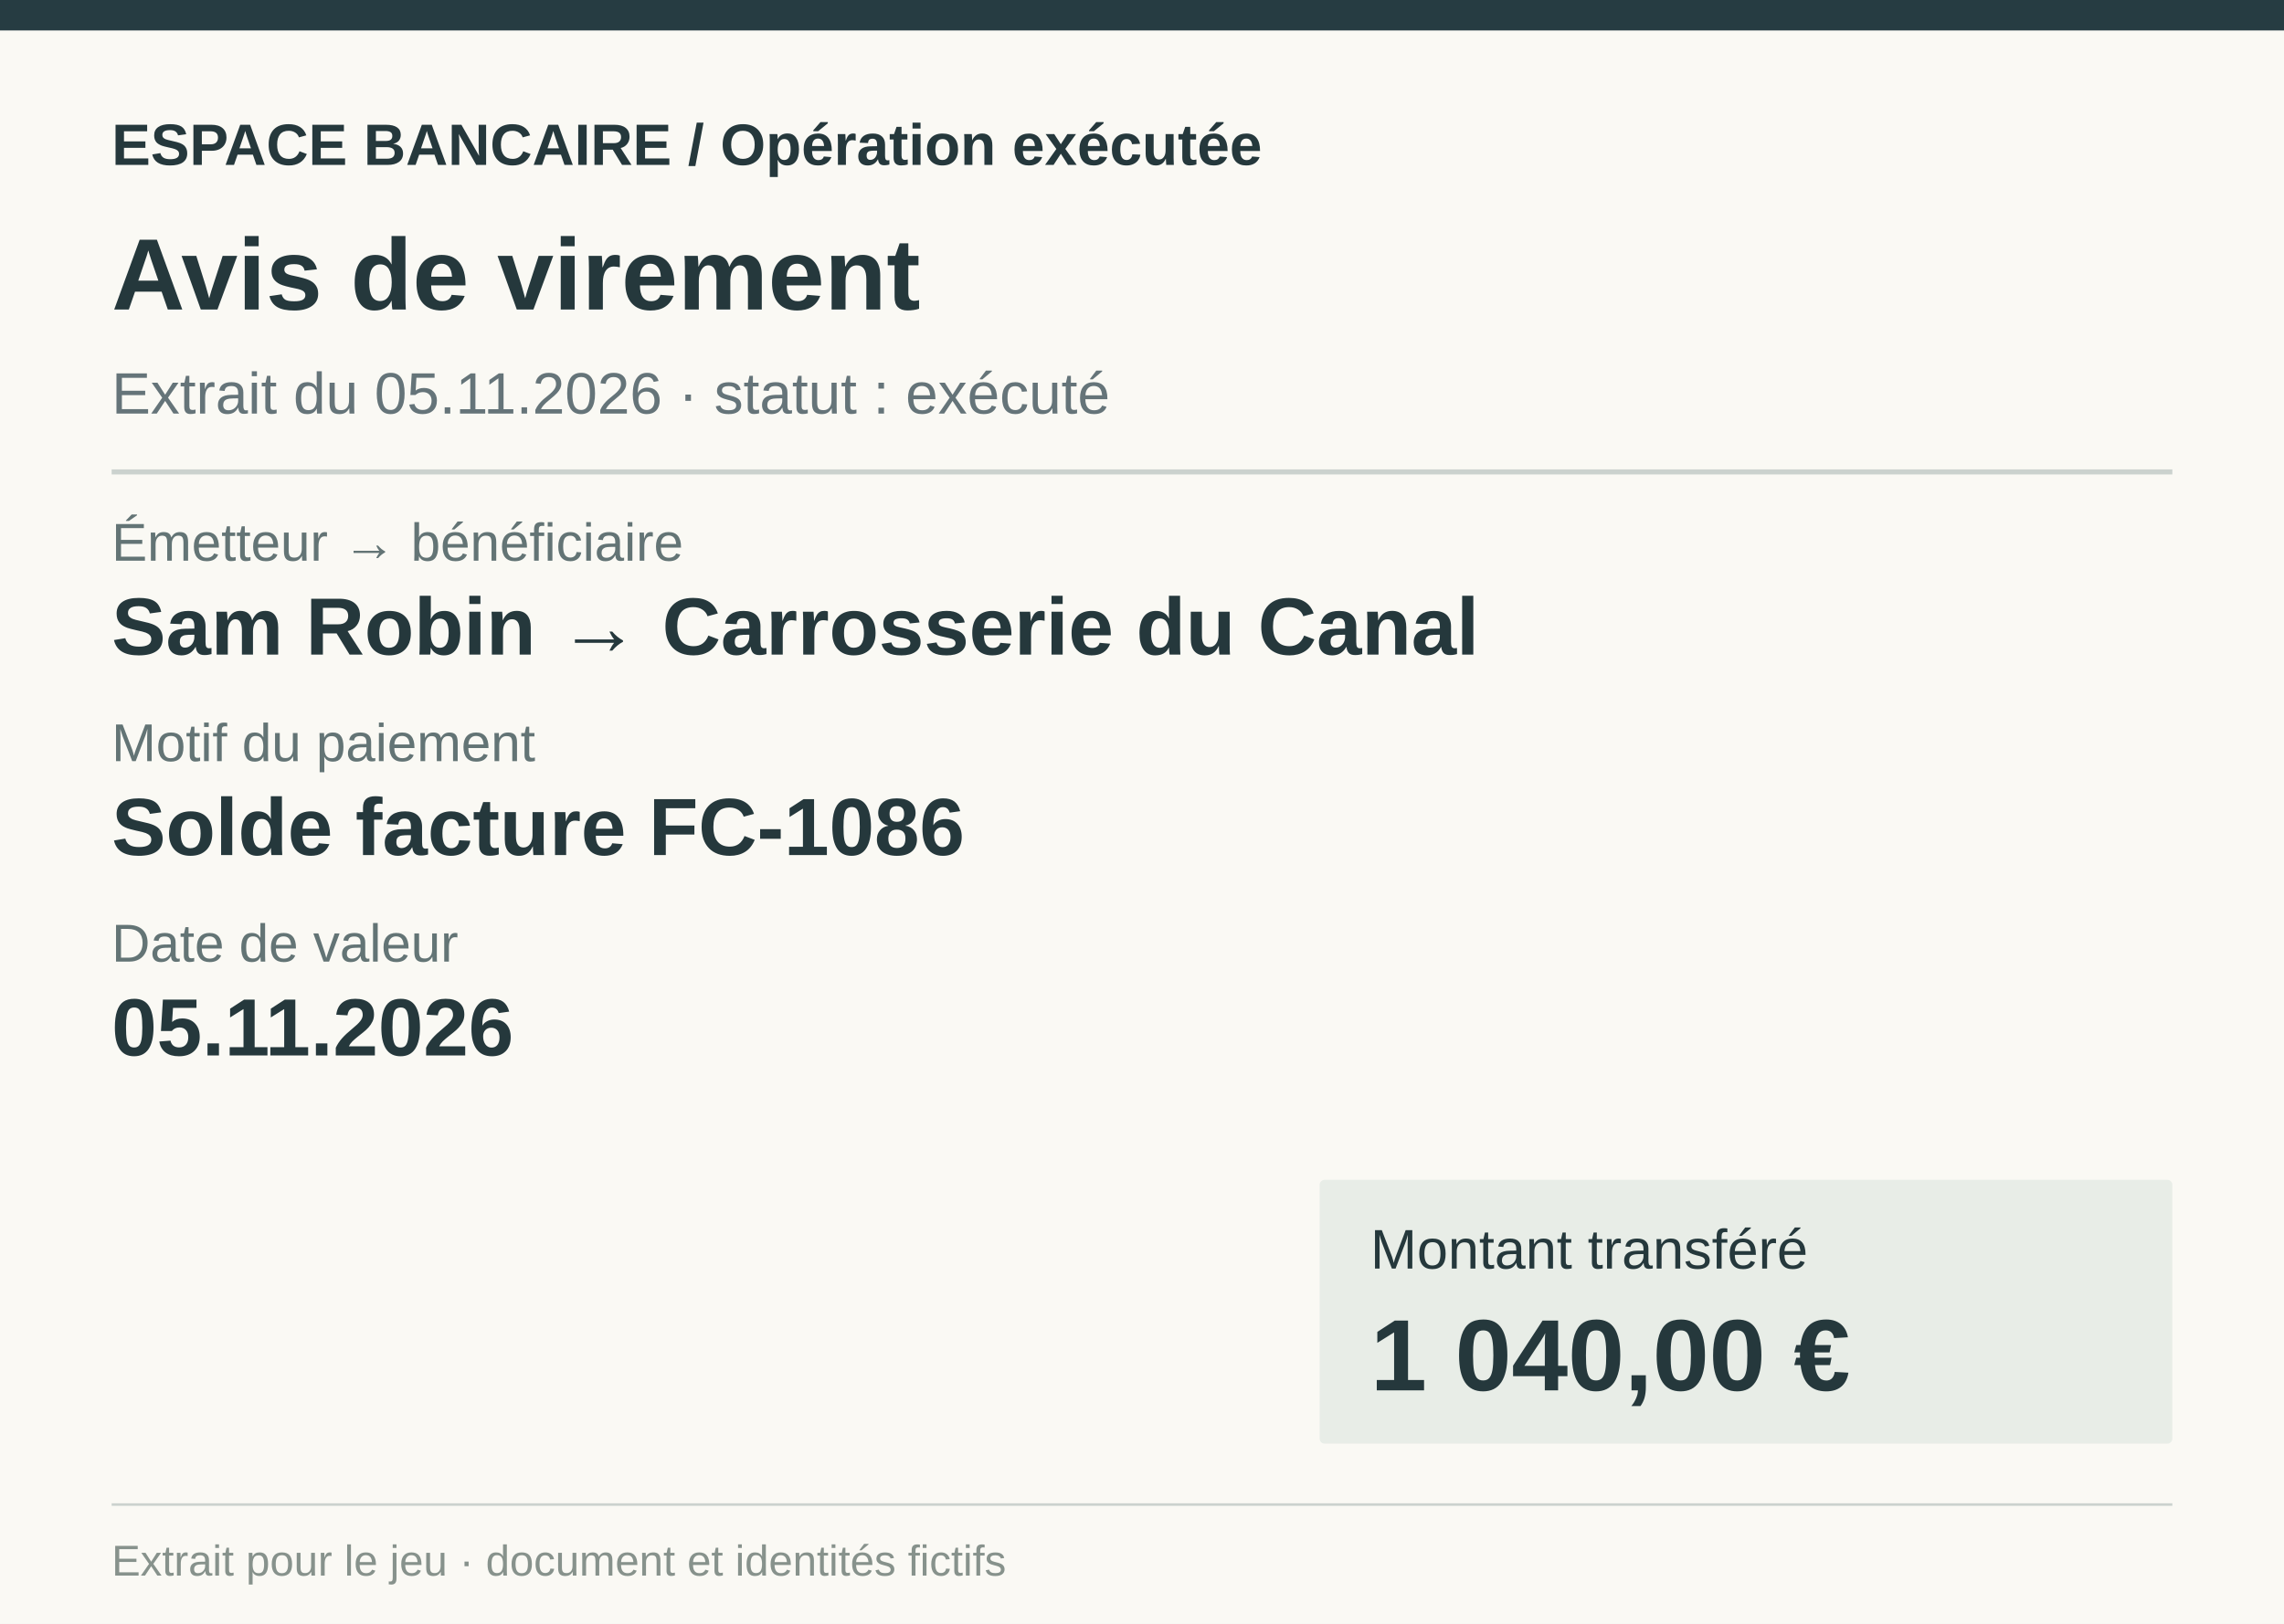
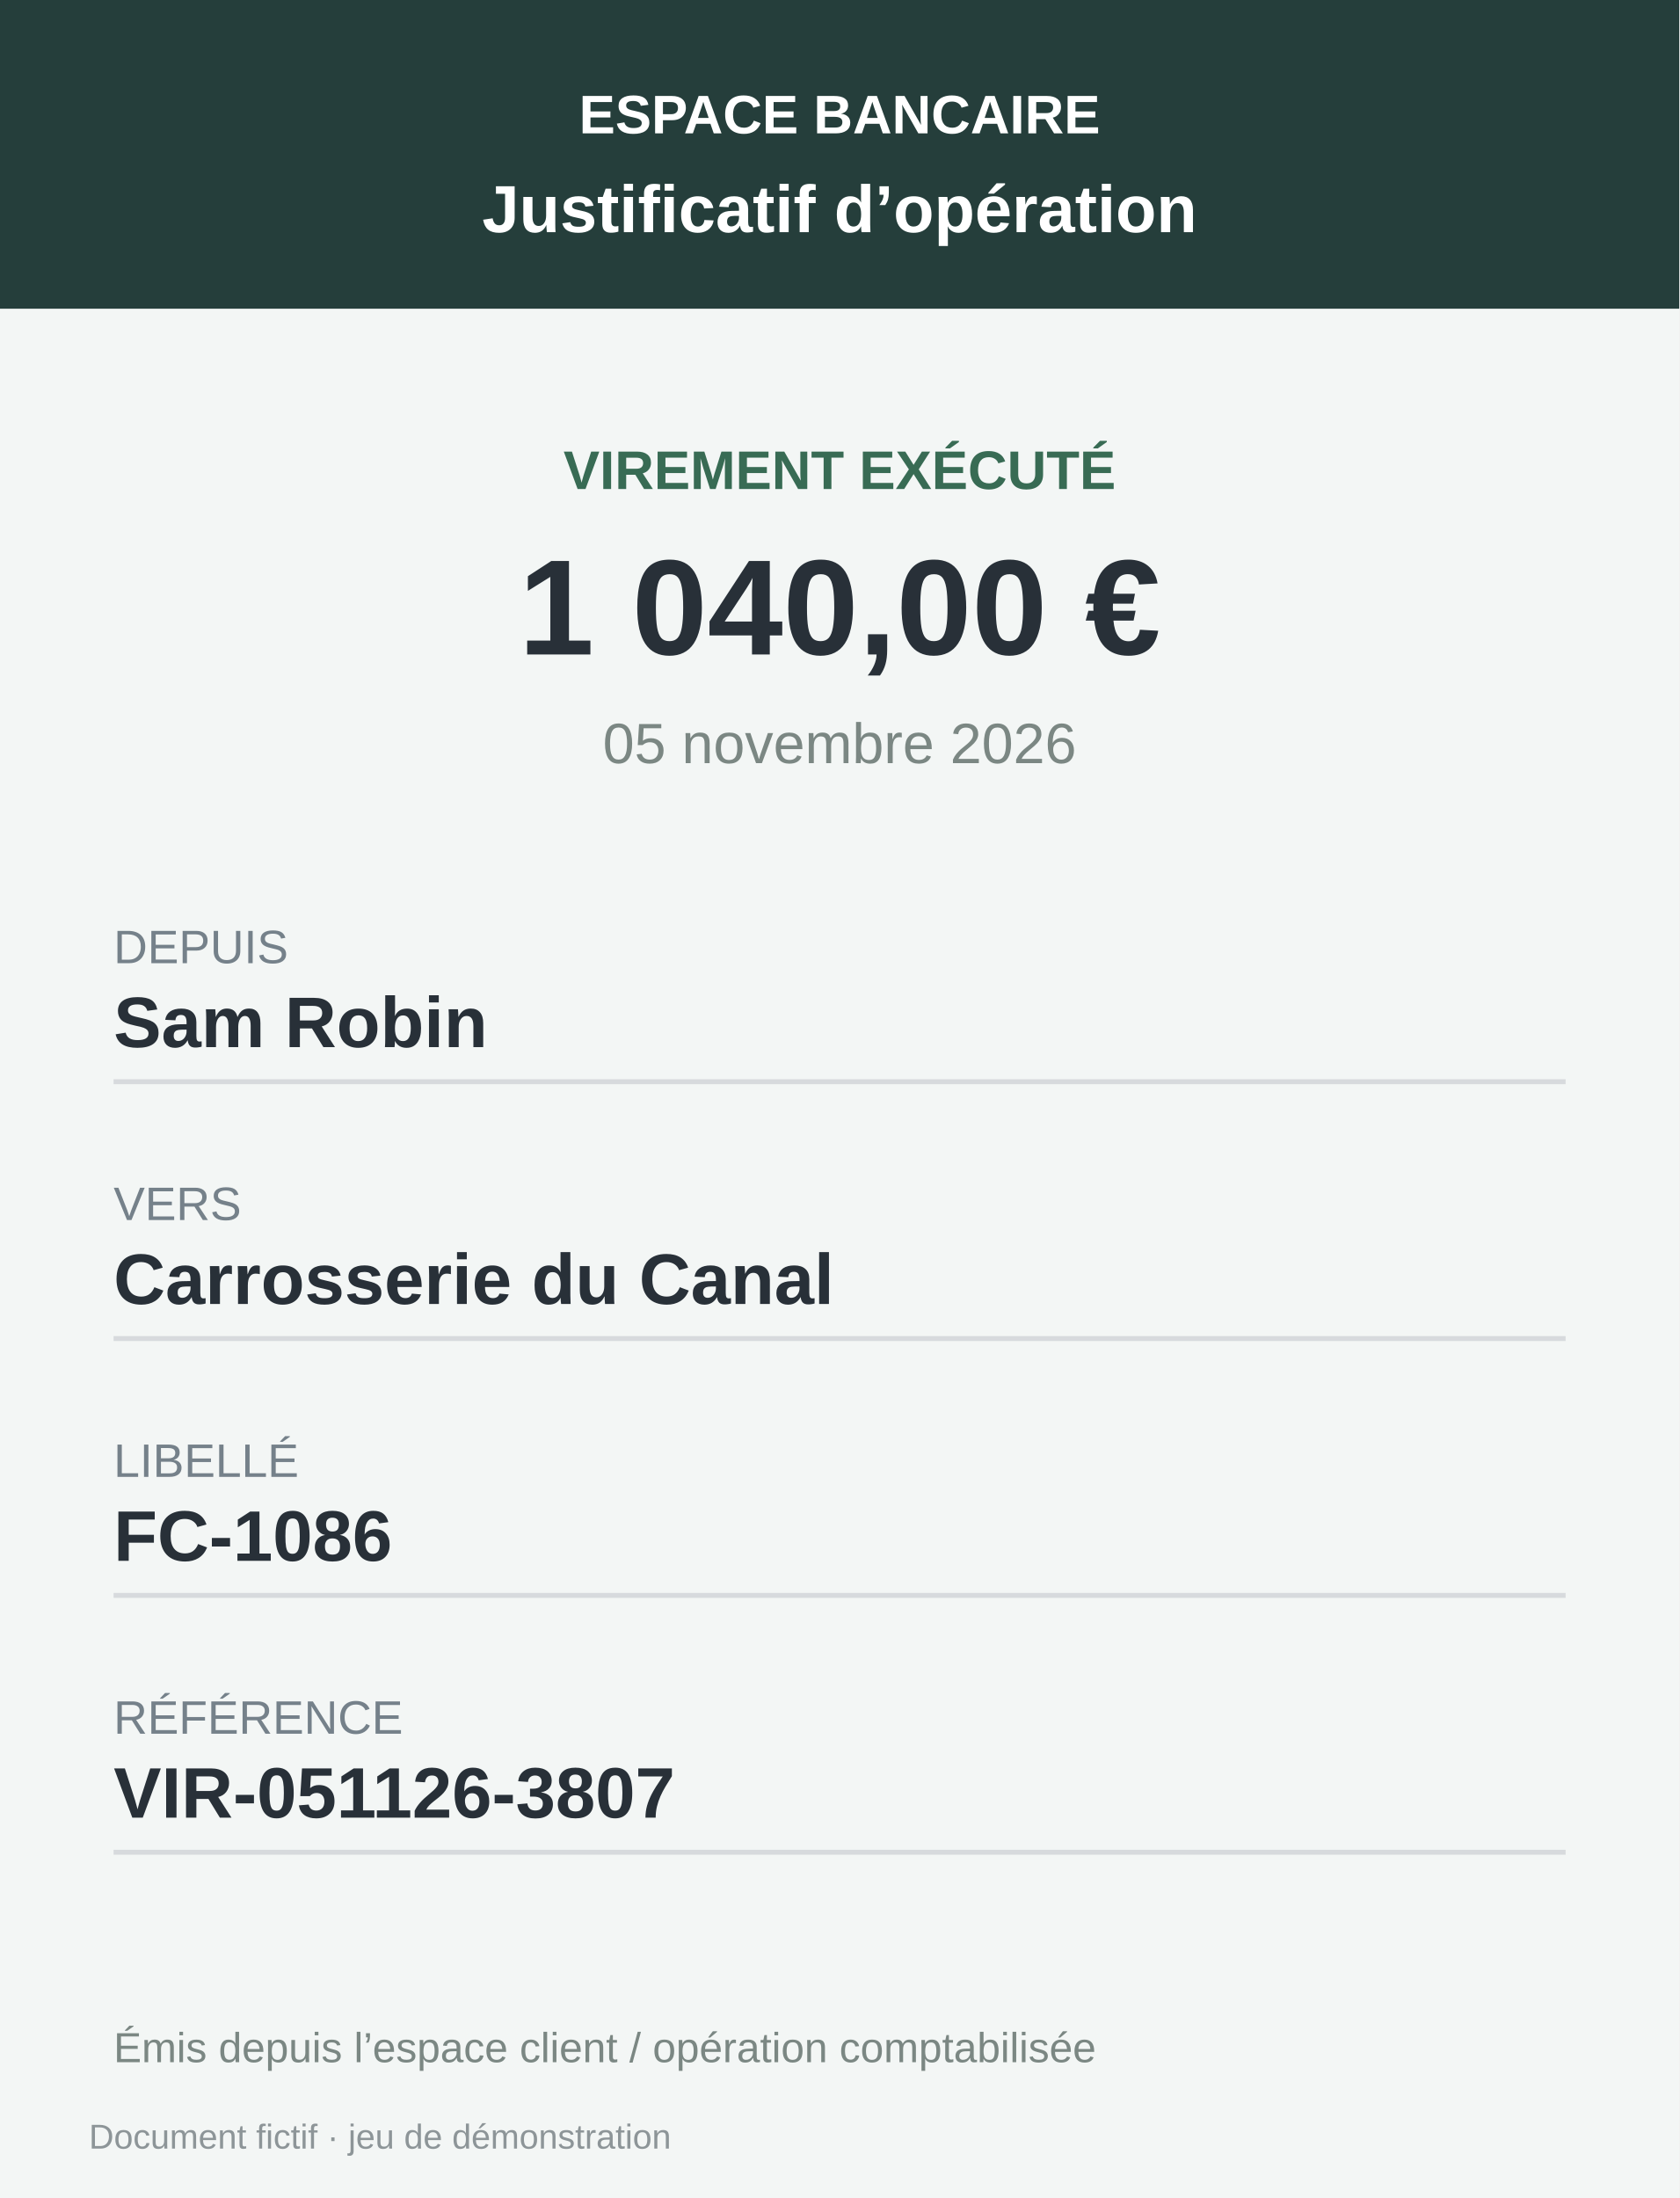
- <svg xmlns="http://www.w3.org/2000/svg" width="900" height="640" viewBox="0 0 900 640">
-   <rect width="900" height="640" fill="#faf9f4" />
-   <path d="M0 0h900v12H0z" fill="#263c42" />
-   <g font-family="Arial,sans-serif" fill="#25383c">
-     <text x="44" y="65" font-size="23" font-weight="700">ESPACE BANCAIRE / Opération exécutée</text>
-     <text x="44" y="122" font-size="40" font-weight="700">Avis de virement</text>
-     <text x="44" y="163" font-size="23" fill="#657479">Extrait du 05.11.2026 · statut : exécuté</text>
-     <path d="M44 186H856" stroke="#cbd2ce" stroke-width="2" />
-     <text x="44" y="221" font-size="21" fill="#637475">Émetteur → bénéficiaire</text>
-     <text x="44" y="258" font-size="32" font-weight="700">Sam Robin → Carrosserie du Canal</text>
-     <text x="44" y="300" font-size="21" fill="#637475">Motif du paiement</text>
-     <text x="44" y="337" font-size="32" font-weight="700">Solde facture FC-1086</text>
-     <text x="44" y="379" font-size="21" fill="#637475">Date de valeur</text>
-     <text x="44" y="416" font-size="32" font-weight="700">05.11.2026</text>
-     <rect x="520" y="465" width="336" height="104" rx="2" fill="#e8ede7" />
-     <text x="540" y="500" font-size="22">Montant transféré</text>
-     <text x="540" y="548" font-size="40" font-weight="700">1 040,00 €</text>
-     <path d="M44 593H856" stroke="#cbd2ce" />
-     <text x="44" y="621" font-size="17" fill="#87928c">Extrait pour le jeu · document et identités fictifs</text>
+ <svg xmlns="http://www.w3.org/2000/svg" width="680" height="890" viewBox="0 0 680 890">
+   <rect width="680" height="890" fill="#f3f6f5" />
+   <g font-family="Arial,sans-serif">
+     <rect x="0" y="0" width="680" height="125" fill="#253e3b" />
+     <text x="340" y="54" font-size="22" font-weight="700" fill="#fff" text-anchor="middle">ESPACE BANCAIRE</text>
+     <text x="340" y="94" font-size="27" font-weight="600" fill="#fff" text-anchor="middle">Justificatif d’opération</text>
+     <text x="340" y="198" font-size="22" font-weight="700" fill="#386b54" text-anchor="middle">VIREMENT EXÉCUTÉ</text>
+     <text x="340" y="265" font-size="55" font-weight="700" fill="#283038" text-anchor="middle">1 040,00 €</text>
+     <text x="340" y="309" font-size="23" font-weight="400" fill="#7b8783" text-anchor="middle">05 novembre 2026</text>
+     <text x="46" y="390" font-size="19" font-weight="400" fill="#75818a" text-anchor="start">DEPUIS</text>
+     <text x="46" y="424" font-size="29" font-weight="600" fill="#283038" text-anchor="start">Sam Robin</text>
+     <path d="M46 438L634 438" stroke="#d7dadd" stroke-width="2" />
+     <text x="46" y="494" font-size="19" font-weight="400" fill="#75818a" text-anchor="start">VERS</text>
+     <text x="46" y="528" font-size="29" font-weight="600" fill="#283038" text-anchor="start">Carrosserie du Canal</text>
+     <path d="M46 542L634 542" stroke="#d7dadd" stroke-width="2" />
+     <text x="46" y="598" font-size="19" font-weight="400" fill="#75818a" text-anchor="start">LIBELLÉ</text>
+     <text x="46" y="632" font-size="29" font-weight="600" fill="#283038" text-anchor="start">FC-1086</text>
+     <path d="M46 646L634 646" stroke="#d7dadd" stroke-width="2" />
+     <text x="46" y="702" font-size="19" font-weight="400" fill="#75818a" text-anchor="start">RÉFÉRENCE</text>
+     <text x="46" y="736" font-size="29" font-weight="600" fill="#283038" text-anchor="start">VIR-051126-3807</text>
+     <path d="M46 750L634 750" stroke="#d7dadd" stroke-width="2" />
+     <text x="46" y="835" font-size="17" font-weight="400" fill="#7b8783" text-anchor="start">Émis depuis l’espace client / opération comptabilisée</text>
+     <text x="36" y="870" font-size="14" font-weight="400" fill="#8d9598" text-anchor="start">Document fictif · jeu de démonstration</text>
  </g>
</svg>
